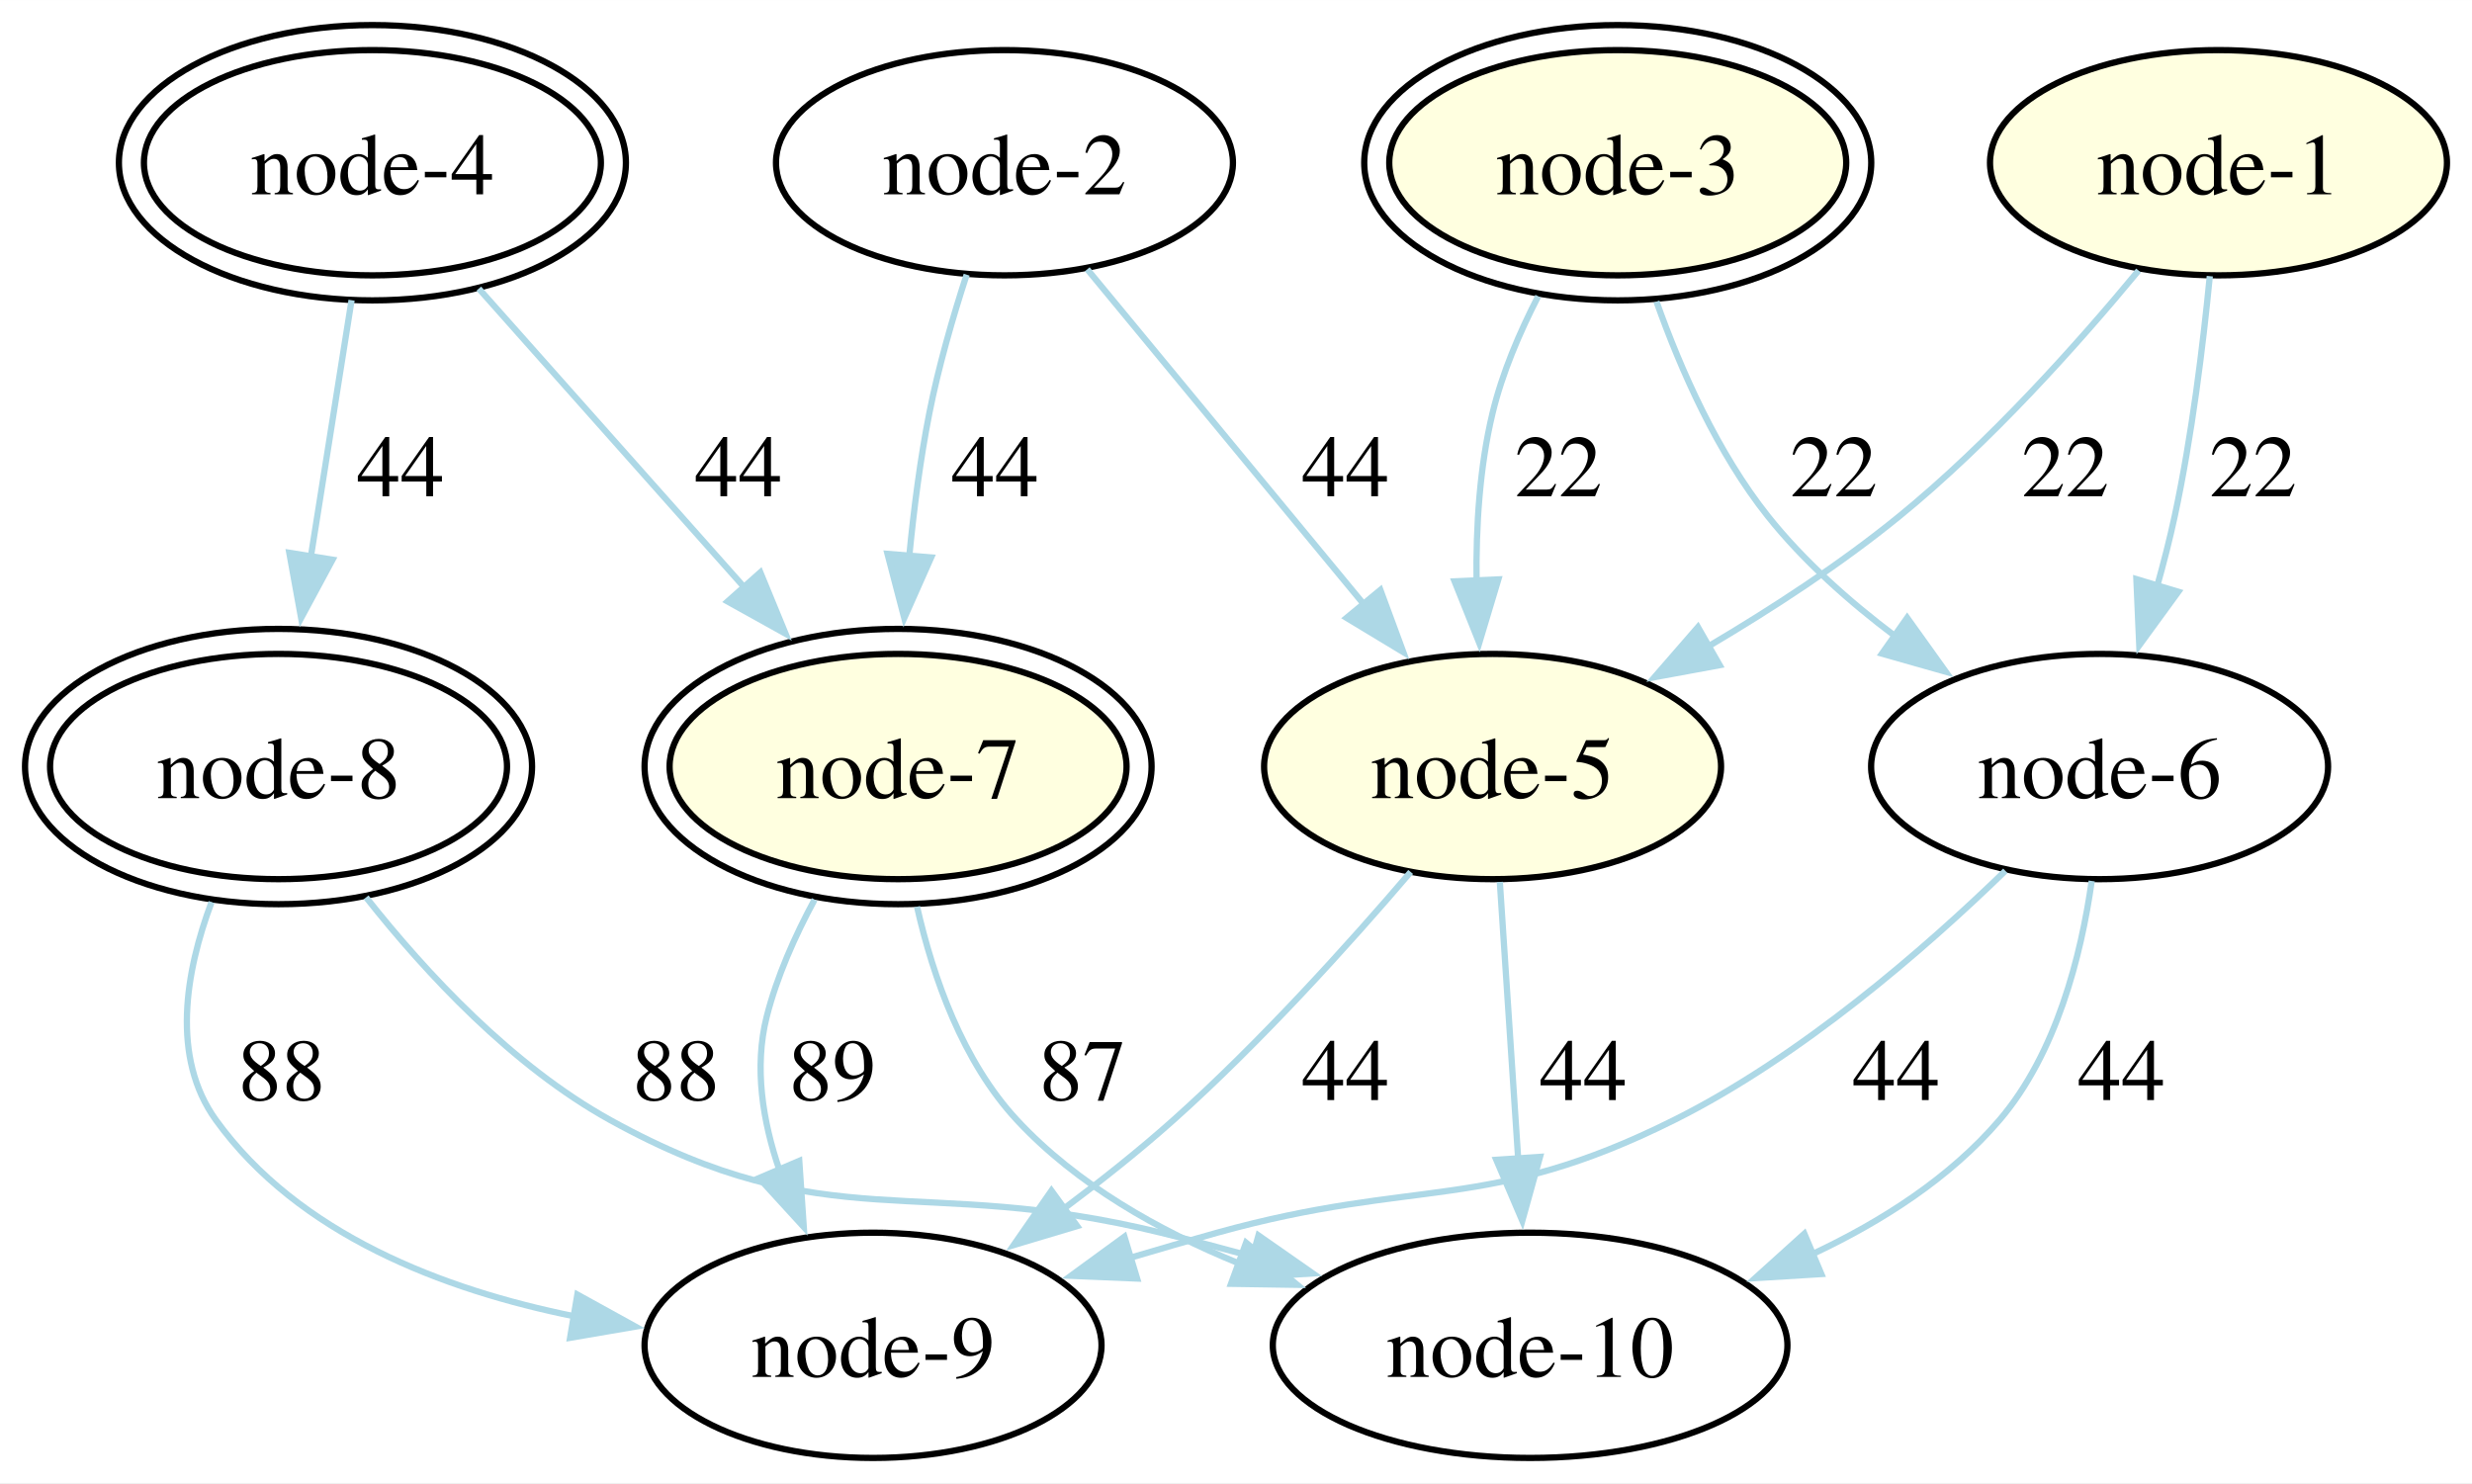
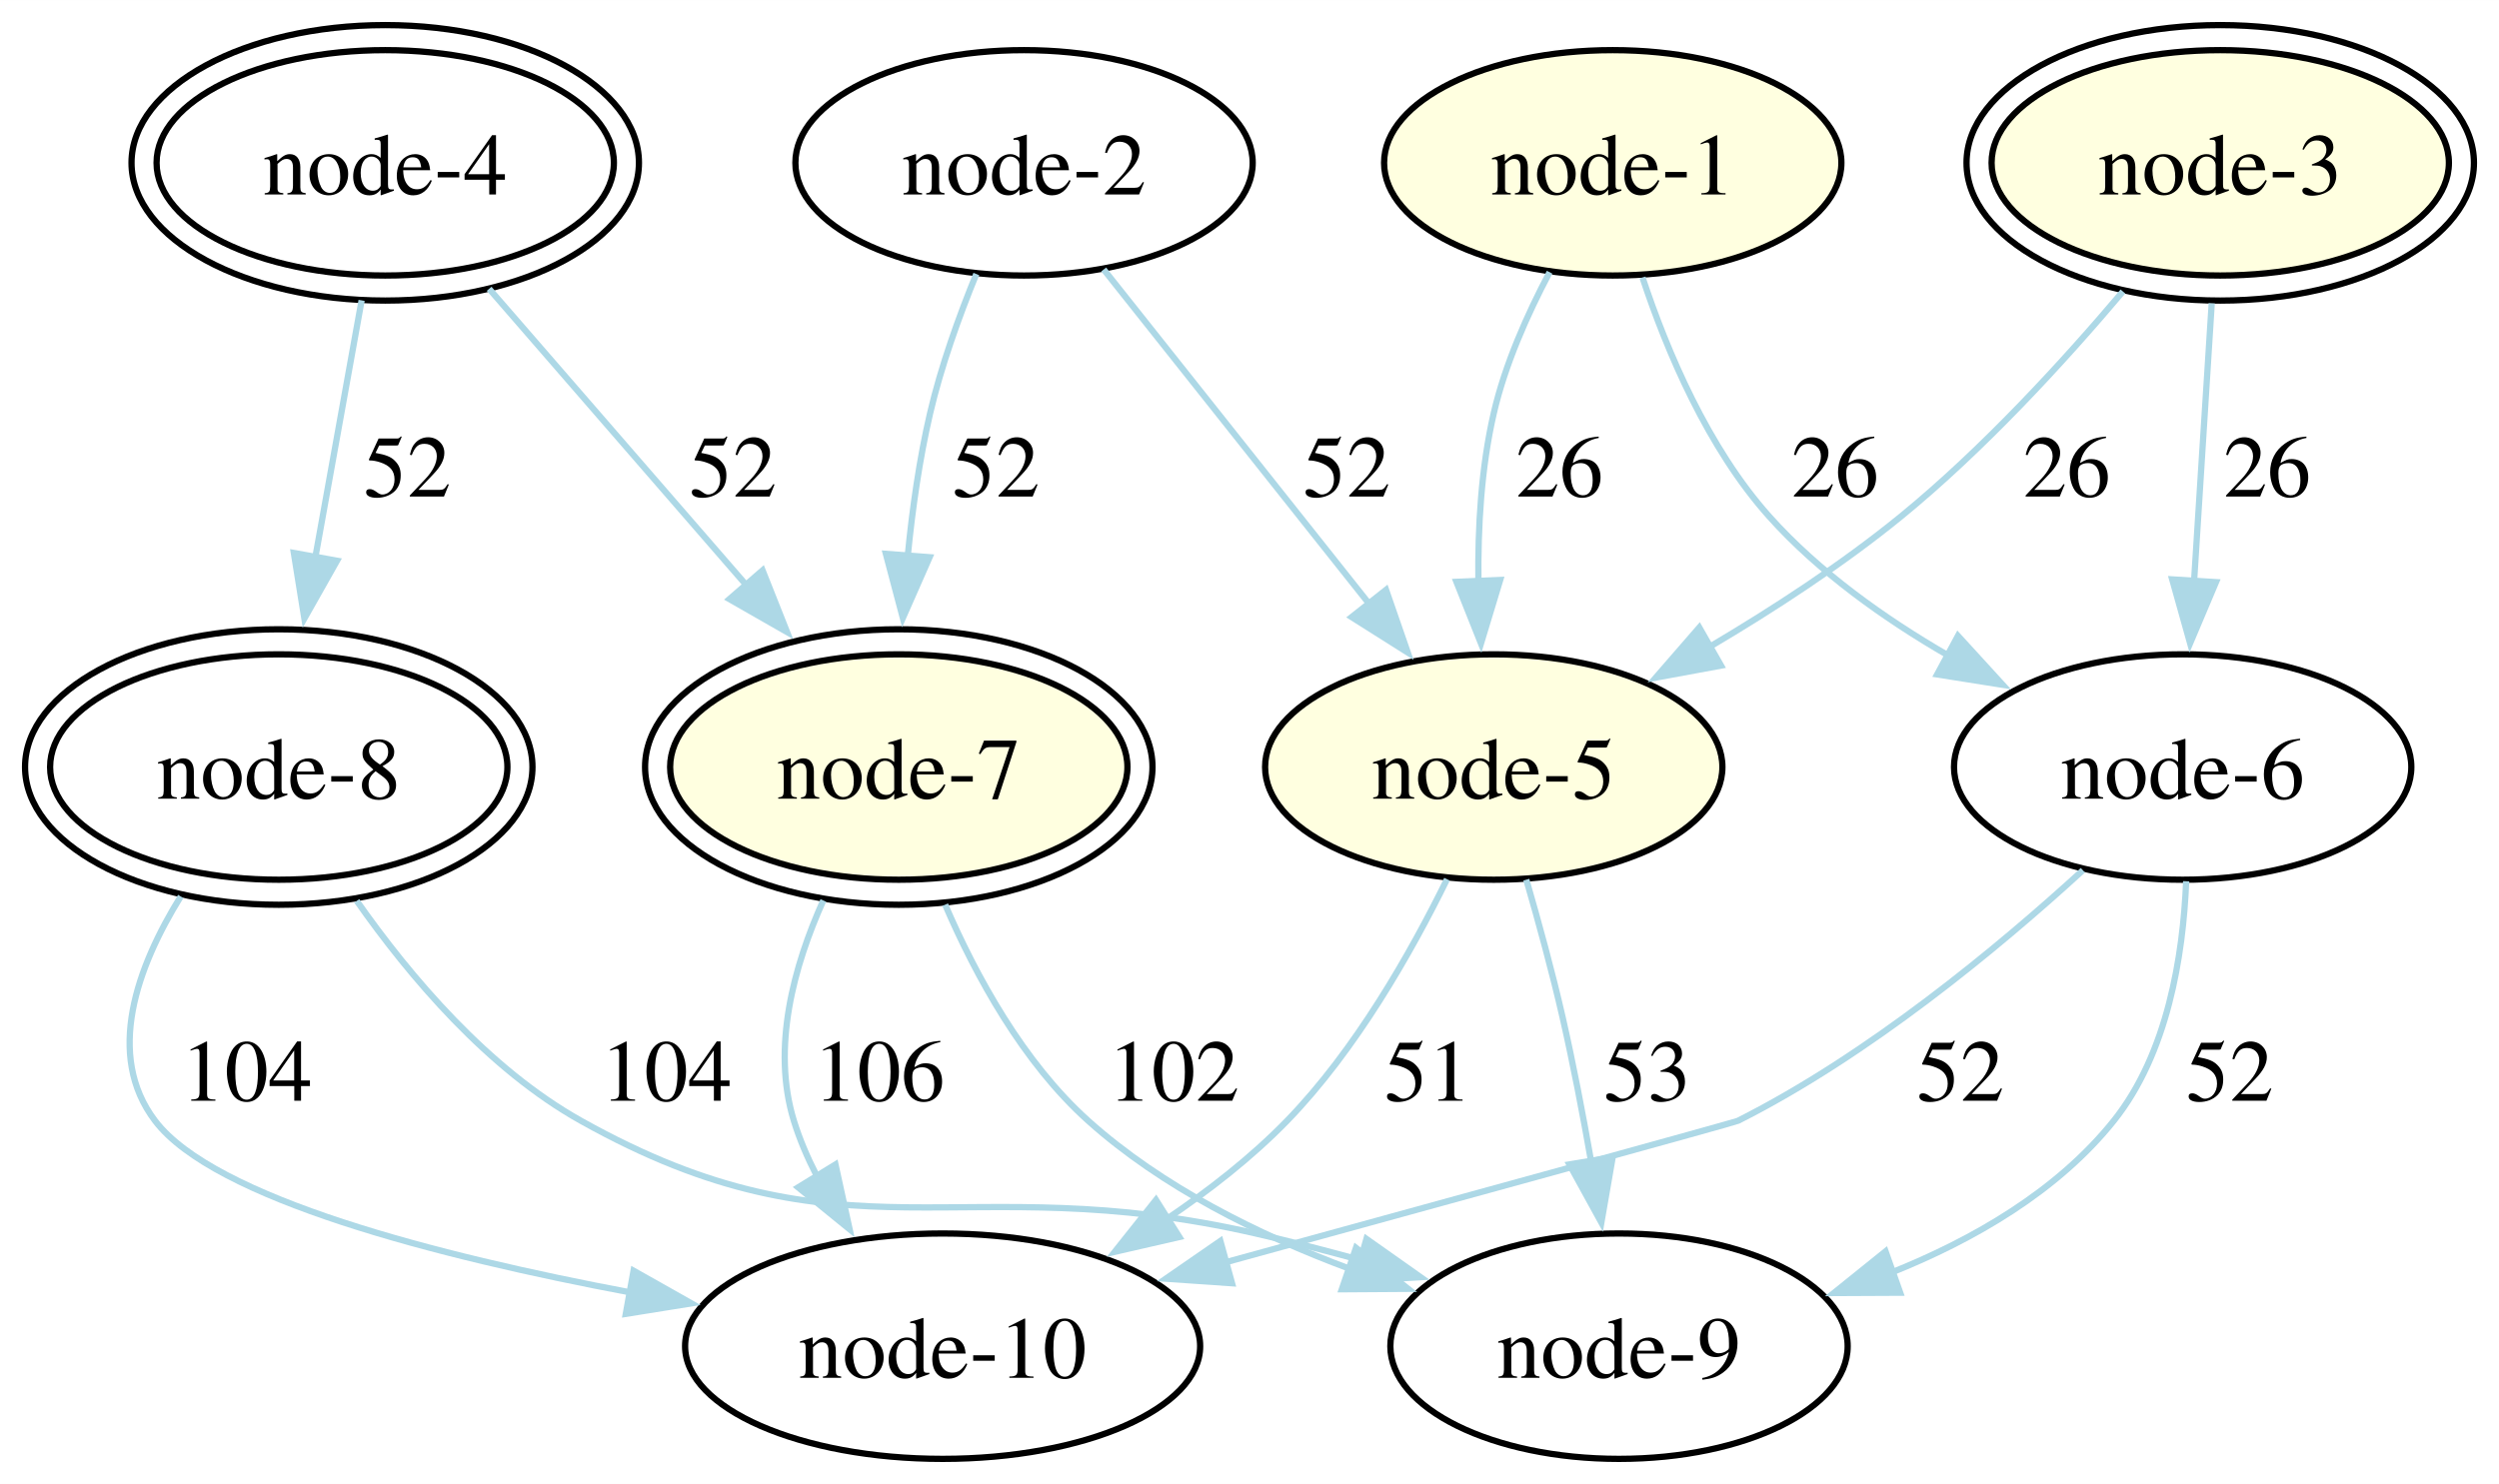
- <svg xmlns="http://www.w3.org/2000/svg" width="395pt" height="237pt" viewBox="0.00 0.00 395.02 237.00">
+ <svg xmlns="http://www.w3.org/2000/svg" width="399pt" height="237pt" viewBox="0.00 0.00 399.02 237.00">
  <g id="graph0" class="graph" transform="scale(1 1) rotate(0) translate(4 233)">
-     <polygon fill="white" stroke="none" points="-4,4 -4,-233 391.02,-233 391.02,4 -4,4" />
+     <polygon fill="white" stroke="none" points="-4,4 -4,-233 395.02,-233 395.02,4 -4,4" />
    <g id="node1" class="node">
-       <ellipse fill="none" stroke="black" cx="331.51" cy="-110.5" rx="36.51" ry="18" />
-       <text text-anchor="middle" x="331.51" y="-105.45" font-family="Times,serif" font-size="14.00">node-6</text>
-     </g>
-     <g id="node2" class="node">
-       <ellipse fill="none" stroke="black" cx="240.51" cy="-18" rx="41.12" ry="18" />
-       <text text-anchor="middle" x="240.51" y="-12.95" font-family="Times,serif" font-size="14.00">node-10</text>
-     </g>
-     <g id="edge4" class="edge">
-       <path fill="none" stroke="lightblue" d="M330.25,-92.21C328.56,-80.27 324.63,-64.67 315.51,-54 307.58,-44.73 296.67,-37.76 285.62,-32.58" />
-       <polygon fill="lightblue" stroke="lightblue" points="287.05,-29.39 276.47,-28.74 284.33,-35.84 287.05,-29.39" />
-       <text text-anchor="middle" x="335.01" y="-57.2" font-family="Times,serif" font-size="14.00">  44</text>
-     </g>
-     <g id="node10" class="node">
-       <ellipse fill="none" stroke="black" cx="135.51" cy="-18" rx="36.51" ry="18" />
-       <text text-anchor="middle" x="135.51" y="-12.95" font-family="Times,serif" font-size="14.00">node-9</text>
-     </g>
-     <g id="edge3" class="edge">
-       <path fill="none" stroke="lightblue" d="M316.45,-93.83C303.53,-81.28 283.82,-64.14 263.51,-54 233.61,-39.07 222.71,-44.94 190.51,-36 185.96,-34.74 181.21,-33.36 176.5,-31.96" />
-       <polygon fill="lightblue" stroke="lightblue" points="177.71,-28.67 167.12,-29.11 175.68,-35.36 177.71,-28.67" />
-       <text text-anchor="middle" x="299.01" y="-57.2" font-family="Times,serif" font-size="14.00">  44</text>
-     </g>
-     <g id="node3" class="node">
-       <ellipse fill="none" stroke="black" cx="156.51" cy="-207" rx="36.51" ry="18" />
-       <text text-anchor="middle" x="156.51" y="-201.95" font-family="Times,serif" font-size="14.00">node-2</text>
-     </g>
-     <g id="node6" class="node">
      <ellipse fill="lightyellow" stroke="black" cx="234.51" cy="-110.5" rx="36.51" ry="18" />
      <text text-anchor="middle" x="234.51" y="-105.45" font-family="Times,serif" font-size="14.00">node-5</text>
    </g>
-     <g id="edge11" class="edge">
-       <path fill="none" stroke="lightblue" d="M169.74,-189.97C181.84,-175.31 199.94,-153.39 213.93,-136.44" />
-       <polygon fill="lightblue" stroke="lightblue" points="216.58,-138.72 220.25,-128.78 211.18,-134.26 216.58,-138.72" />
-       <text text-anchor="middle" x="211.01" y="-153.7" font-family="Times,serif" font-size="14.00">  44</text>
+     <g id="node3" class="node">
+       <ellipse fill="none" stroke="black" cx="146.51" cy="-18" rx="41.12" ry="18" />
+       <text text-anchor="middle" x="146.51" y="-12.95" font-family="Times,serif" font-size="14.00">node-10</text>
    </g>
-     <g id="node8" class="node">
+     <g id="edge4" class="edge">
+       <path fill="none" stroke="lightblue" d="M227.05,-92.58C221.28,-80.81 212.44,-65.26 201.51,-54 195.82,-48.14 188.97,-42.8 182.06,-38.15" />
+       <polygon fill="lightblue" stroke="lightblue" points="184.31,-35.44 173.99,-33.07 180.58,-41.36 184.31,-35.44" />
+       <text text-anchor="middle" x="224.01" y="-57.2" font-family="Times,serif" font-size="14.00">  51</text>
+     </g>
+     <g id="node7" class="node">
+       <ellipse fill="none" stroke="black" cx="254.51" cy="-18" rx="36.51" ry="18" />
+       <text text-anchor="middle" x="254.51" y="-12.95" font-family="Times,serif" font-size="14.00">node-9</text>
+     </g>
+     <g id="edge3" class="edge">
+       <path fill="none" stroke="lightblue" d="M239.71,-92.51C241.68,-85.71 243.85,-77.77 245.51,-70.5 247.2,-63.07 248.75,-54.97 250.07,-47.44" />
+       <polygon fill="lightblue" stroke="lightblue" points="253.5,-48.19 251.69,-37.75 246.59,-47.03 253.5,-48.19" />
+       <text text-anchor="middle" x="259.01" y="-57.2" font-family="Times,serif" font-size="14.00">  53</text>
+     </g>
+     <g id="node2" class="node">
+       <ellipse fill="none" stroke="black" cx="40.51" cy="-110.5" rx="36.51" ry="18" />
+       <ellipse fill="none" stroke="black" cx="40.51" cy="-110.5" rx="40.51" ry="22" />
+       <text text-anchor="middle" x="40.51" y="-105.45" font-family="Times,serif" font-size="14.00">node-8</text>
+     </g>
+     <g id="edge10" class="edge">
+       <path fill="none" stroke="lightblue" d="M24.86,-89.83C17.86,-78.52 12.78,-64.51 20.76,-54 30.19,-41.58 65.81,-32.4 96.75,-26.57" />
+       <polygon fill="lightblue" stroke="lightblue" points="97.16,-30.05 106.39,-24.84 95.92,-23.16 97.16,-30.05" />
+       <text text-anchor="middle" x="35.38" y="-57.2" font-family="Times,serif" font-size="14.00">  104</text>
+     </g>
+     <g id="edge9" class="edge">
+       <path fill="none" stroke="lightblue" d="M52.96,-89.12C61.5,-76.95 73.94,-62.29 88.76,-54 131.12,-30.28 149.18,-46.85 196.51,-36 202.06,-34.73 207.86,-33.23 213.55,-31.66" />
+       <polygon fill="lightblue" stroke="lightblue" points="214.18,-35.13 222.83,-29.02 212.25,-28.4 214.18,-35.13" />
+       <text text-anchor="middle" x="102.38" y="-57.2" font-family="Times,serif" font-size="14.00">  104</text>
+     </g>
+     <g id="node4" class="node">
+       <ellipse fill="none" stroke="black" cx="159.51" cy="-207" rx="36.51" ry="18" />
+       <text text-anchor="middle" x="159.51" y="-201.95" font-family="Times,serif" font-size="14.00">node-2</text>
+     </g>
+     <g id="edge13" class="edge">
+       <path fill="none" stroke="lightblue" d="M172.23,-189.97C183.87,-175.31 201.27,-153.39 214.72,-136.44" />
+       <polygon fill="lightblue" stroke="lightblue" points="217.31,-138.8 220.78,-128.79 211.82,-134.45 217.31,-138.8" />
+       <text text-anchor="middle" x="211.01" y="-153.7" font-family="Times,serif" font-size="14.00">  52</text>
+     </g>
+     <g id="node10" class="node">
      <ellipse fill="lightyellow" stroke="black" cx="139.51" cy="-110.5" rx="36.51" ry="18" />
      <ellipse fill="none" stroke="black" cx="139.51" cy="-110.5" rx="40.51" ry="22" />
      <text text-anchor="middle" x="139.51" y="-105.45" font-family="Times,serif" font-size="14.00">node-7</text>
    </g>
-     <g id="edge12" class="edge">
-       <path fill="none" stroke="lightblue" d="M150.47,-189.11C148.26,-182.32 145.96,-174.37 144.51,-167 143.06,-159.65 142.03,-151.67 141.3,-144.11" />
-       <polygon fill="lightblue" stroke="lightblue" points="144.8,-143.92 140.5,-134.24 137.82,-144.49 144.8,-143.92" />
-       <text text-anchor="middle" x="155.01" y="-153.7" font-family="Times,serif" font-size="14.00">  44</text>
-     </g>
-     <g id="node4" class="node">
-       <ellipse fill="lightyellow" stroke="black" cx="254.51" cy="-207" rx="36.51" ry="18" />
-       <ellipse fill="none" stroke="black" cx="254.51" cy="-207" rx="40.51" ry="22" />
-       <text text-anchor="middle" x="254.51" y="-201.95" font-family="Times,serif" font-size="14.00">node-3</text>
-     </g>
    <g id="edge14" class="edge">
-       <path fill="none" stroke="lightblue" d="M260.7,-184.81C264.61,-173.81 270.47,-160.6 278.51,-150.5 284.21,-143.34 291.54,-136.83 298.92,-131.28" />
-       <polygon fill="lightblue" stroke="lightblue" points="300.76,-134.27 306.93,-125.65 296.73,-128.54 300.76,-134.27" />
-       <text text-anchor="middle" x="289.01" y="-153.7" font-family="Times,serif" font-size="14.00">  22</text>
-     </g>
-     <g id="edge13" class="edge">
-       <path fill="none" stroke="lightblue" d="M241.8,-185.66C238.81,-179.85 236.04,-173.36 234.51,-167 232.43,-158.37 231.84,-148.77 231.95,-140" />
-       <polygon fill="lightblue" stroke="lightblue" points="235.43,-140.41 232.38,-130.26 228.44,-140.1 235.43,-140.41" />
-       <text text-anchor="middle" x="245.01" y="-153.7" font-family="Times,serif" font-size="14.00">  22</text>
+       <path fill="none" stroke="lightblue" d="M151.89,-189.24C149.12,-182.46 146.25,-174.49 144.51,-167 142.81,-159.7 141.68,-151.74 140.94,-144.19" />
+       <polygon fill="lightblue" stroke="lightblue" points="144.43,-144.01 140.16,-134.31 137.45,-144.55 144.43,-144.01" />
+       <text text-anchor="middle" x="155.01" y="-153.7" font-family="Times,serif" font-size="14.00">  52</text>
    </g>
    <g id="node5" class="node">
-       <ellipse fill="none" stroke="black" cx="55.51" cy="-207" rx="36.51" ry="18" />
-       <ellipse fill="none" stroke="black" cx="55.51" cy="-207" rx="40.51" ry="22" />
-       <text text-anchor="middle" x="55.51" y="-201.95" font-family="Times,serif" font-size="14.00">node-4</text>
+       <ellipse fill="lightyellow" stroke="black" cx="350.51" cy="-207" rx="36.51" ry="18" />
+       <ellipse fill="none" stroke="black" cx="350.51" cy="-207" rx="40.51" ry="22" />
+       <text text-anchor="middle" x="350.51" y="-201.95" font-family="Times,serif" font-size="14.00">node-3</text>
    </g>
    <g id="edge15" class="edge">
-       <path fill="none" stroke="lightblue" d="M72.51,-186.88C84.69,-173.17 101.29,-154.5 114.91,-139.17" />
-       <polygon fill="lightblue" stroke="lightblue" points="117.5,-141.53 121.53,-131.73 112.27,-136.88 117.5,-141.53" />
-       <text text-anchor="middle" x="114.01" y="-153.7" font-family="Times,serif" font-size="14.00">  44</text>
+       <path fill="none" stroke="lightblue" d="M334.97,-186.45C325.44,-175.18 312.59,-161.17 299.51,-150.5 290.18,-142.89 279.21,-135.74 268.97,-129.69" />
+       <polygon fill="lightblue" stroke="lightblue" points="270.8,-126.7 260.38,-124.78 267.33,-132.78 270.8,-126.7" />
+       <text text-anchor="middle" x="326.01" y="-153.7" font-family="Times,serif" font-size="14.00">  26</text>
    </g>
    <g id="node9" class="node">
-       <ellipse fill="none" stroke="black" cx="40.51" cy="-110.5" rx="36.51" ry="18" />
-       <ellipse fill="none" stroke="black" cx="40.51" cy="-110.5" rx="40.51" ry="22" />
-       <text text-anchor="middle" x="40.51" y="-105.45" font-family="Times,serif" font-size="14.00">node-8</text>
+       <ellipse fill="none" stroke="black" cx="344.51" cy="-110.5" rx="36.51" ry="18" />
+       <text text-anchor="middle" x="344.51" y="-105.45" font-family="Times,serif" font-size="14.00">node-6</text>
    </g>
    <g id="edge16" class="edge">
-       <path fill="none" stroke="lightblue" d="M52.18,-185.03C50.27,-173 47.83,-157.64 45.68,-144.07" />
-       <polygon fill="lightblue" stroke="lightblue" points="49.14,-143.56 44.12,-134.24 42.23,-144.66 49.14,-143.56" />
-       <text text-anchor="middle" x="60.01" y="-153.7" font-family="Times,serif" font-size="14.00">  44</text>
+       <path fill="none" stroke="lightblue" d="M349.15,-184.56C348.31,-171.37 347.23,-154.31 346.32,-139.99" />
+       <polygon fill="lightblue" stroke="lightblue" points="349.83,-140.03 345.7,-130.27 342.84,-140.47 349.83,-140.03" />
+       <text text-anchor="middle" x="358.01" y="-153.7" font-family="Times,serif" font-size="14.00">  26</text>
+     </g>
+     <g id="node6" class="node">
+       <ellipse fill="none" stroke="black" cx="57.51" cy="-207" rx="36.51" ry="18" />
+       <ellipse fill="none" stroke="black" cx="57.51" cy="-207" rx="40.51" ry="22" />
+       <text text-anchor="middle" x="57.51" y="-201.95" font-family="Times,serif" font-size="14.00">node-4</text>
    </g>
    <g id="edge2" class="edge">
-       <path fill="none" stroke="lightblue" d="M235.67,-92.05C236.5,-79.53 237.63,-62.37 238.6,-47.83" />
-       <polygon fill="lightblue" stroke="lightblue" points="242.09,-48.12 239.26,-37.91 235.1,-47.65 242.09,-48.12" />
-       <text text-anchor="middle" x="249.01" y="-57.2" font-family="Times,serif" font-size="14.00">  44</text>
+       <path fill="none" stroke="lightblue" d="M53.74,-185.03C51.55,-172.88 48.75,-157.33 46.29,-143.66" />
+       <polygon fill="lightblue" stroke="lightblue" points="49.81,-143.45 44.6,-134.23 42.92,-144.69 49.81,-143.45" />
+       <text text-anchor="middle" x="61.01" y="-153.7" font-family="Times,serif" font-size="14.00">  52</text>
    </g>
    <g id="edge1" class="edge">
-       <path fill="none" stroke="lightblue" d="M221.42,-93.65C211.55,-82.1 197.37,-66.38 183.51,-54 178.06,-49.13 171.94,-44.28 165.95,-39.8" />
-       <polygon fill="lightblue" stroke="lightblue" points="168.13,-37.06 157.98,-34.02 164.02,-42.72 168.13,-37.06" />
-       <text text-anchor="middle" x="211.01" y="-57.2" font-family="Times,serif" font-size="14.00">  44</text>
+       <path fill="none" stroke="lightblue" d="M74.1,-186.88C85.92,-173.26 101.98,-154.75 115.23,-139.48" />
+       <polygon fill="lightblue" stroke="lightblue" points="117.76,-141.91 121.67,-132.06 112.47,-137.32 117.76,-141.91" />
+       <text text-anchor="middle" x="113.01" y="-153.7" font-family="Times,serif" font-size="14.00">  52</text>
    </g>
-     <g id="node7" class="node">
-       <ellipse fill="lightyellow" stroke="black" cx="350.51" cy="-207" rx="36.51" ry="18" />
-       <text text-anchor="middle" x="350.51" y="-201.95" font-family="Times,serif" font-size="14.00">node-1</text>
+     <g id="node8" class="node">
+       <ellipse fill="lightyellow" stroke="black" cx="253.51" cy="-207" rx="36.51" ry="18" />
+       <text text-anchor="middle" x="253.51" y="-201.95" font-family="Times,serif" font-size="14.00">node-1</text>
    </g>
-     <g id="edge10" class="edge">
-       <path fill="none" stroke="lightblue" d="M349.12,-188.87C348.04,-177.83 346.25,-163.22 343.51,-150.5 342.72,-146.83 341.74,-143.01 340.69,-139.25" />
-       <polygon fill="lightblue" stroke="lightblue" points="344.09,-138.43 337.85,-129.87 337.39,-140.45 344.09,-138.43" />
-       <text text-anchor="middle" x="356.01" y="-153.7" font-family="Times,serif" font-size="14.00">  22</text>
+     <g id="edge12" class="edge">
+       <path fill="none" stroke="lightblue" d="M243.43,-189.53C239.87,-182.8 236.3,-174.78 234.51,-167 232.51,-158.35 231.95,-148.74 232.06,-139.98" />
+       <polygon fill="lightblue" stroke="lightblue" points="235.54,-140.38 232.47,-130.24 228.55,-140.08 235.54,-140.38" />
+       <text text-anchor="middle" x="245.01" y="-153.7" font-family="Times,serif" font-size="14.00">  26</text>
    </g>
-     <g id="edge9" class="edge">
-       <path fill="none" stroke="lightblue" d="M337.74,-189.77C328.03,-178.03 313.91,-162.24 299.51,-150.5 290.18,-142.89 279.21,-135.74 268.97,-129.69" />
-       <polygon fill="lightblue" stroke="lightblue" points="270.8,-126.7 260.38,-124.78 267.33,-132.78 270.8,-126.7" />
-       <text text-anchor="middle" x="326.01" y="-153.7" font-family="Times,serif" font-size="14.00">  22</text>
+     <g id="edge11" class="edge">
+       <path fill="none" stroke="lightblue" d="M258.26,-188.68C262.18,-176.87 268.71,-161.44 278.51,-150.5 286.43,-141.65 296.85,-134.23 307.07,-128.32" />
+       <polygon fill="lightblue" stroke="lightblue" points="308.63,-131.45 315.78,-123.63 305.31,-125.29 308.63,-131.45" />
+       <text text-anchor="middle" x="289.01" y="-153.7" font-family="Times,serif" font-size="14.00">  26</text>
    </g>
    <g id="edge6" class="edge">
-       <path fill="none" stroke="lightblue" d="M142.54,-88.1C145.11,-76.78 149.84,-63.33 158.51,-54 168.06,-43.72 181.12,-36.34 194.01,-31.08" />
-       <polygon fill="lightblue" stroke="lightblue" points="195.12,-34.4 203.3,-27.67 192.71,-27.83 195.12,-34.4" />
-       <text text-anchor="middle" x="169.01" y="-57.2" font-family="Times,serif" font-size="14.00">  87</text>
+       <path fill="none" stroke="lightblue" d="M328.58,-94.01C314.97,-81.56 294.33,-64.48 273.51,-54 273.02,-53.75 227.93,-41.35 191.62,-31.38" />
+       <polygon fill="lightblue" stroke="lightblue" points="192.72,-28.05 182.15,-28.78 190.86,-34.8 192.72,-28.05" />
+       <text text-anchor="middle" x="309.01" y="-57.2" font-family="Times,serif" font-size="14.00">  52</text>
    </g>
    <g id="edge5" class="edge">
-       <path fill="none" stroke="lightblue" d="M126.17,-89.23C123.03,-83.42 120.13,-76.91 118.51,-70.5 116.48,-62.43 117.87,-53.8 120.57,-45.95" />
-       <polygon fill="lightblue" stroke="lightblue" points="123.72,-47.48 124.44,-36.91 117.29,-44.73 123.72,-47.48" />
-       <text text-anchor="middle" x="129.01" y="-57.2" font-family="Times,serif" font-size="14.00">  89</text>
+       <path fill="none" stroke="lightblue" d="M345.07,-92.26C344.58,-80.33 342.1,-64.74 333.51,-54 324.49,-42.72 311.08,-34.98 297.86,-29.7" />
+       <polygon fill="lightblue" stroke="lightblue" points="299.41,-26.54 288.81,-26.49 297.07,-33.14 299.41,-26.54" />
+       <text text-anchor="middle" x="352.01" y="-57.2" font-family="Times,serif" font-size="14.00">  52</text>
    </g>
    <g id="edge8" class="edge">
-       <path fill="none" stroke="lightblue" d="M54.5,-89.59C64.1,-77.44 77.89,-62.64 93.51,-54 128.44,-34.68 142.74,-45.53 181.51,-36 186.36,-34.81 191.4,-33.48 196.42,-32.11" />
-       <polygon fill="lightblue" stroke="lightblue" points="197.1,-35.56 205.79,-29.49 195.21,-28.82 197.1,-35.56" />
-       <text text-anchor="middle" x="104.01" y="-57.2" font-family="Times,serif" font-size="14.00">  88</text>
+       <path fill="none" stroke="lightblue" d="M127.46,-89.19C122.73,-78.68 119.18,-65.64 122.76,-54 123.68,-51.01 124.95,-48.05 126.43,-45.18" />
+       <polygon fill="lightblue" stroke="lightblue" points="129.4,-47.02 131.66,-36.67 123.44,-43.36 129.4,-47.02" />
+       <text text-anchor="middle" x="136.38" y="-57.2" font-family="Times,serif" font-size="14.00">  106</text>
    </g>
    <g id="edge7" class="edge">
-       <path fill="none" stroke="lightblue" d="M29.81,-88.84C25.61,-77.61 23.3,-64.01 30.51,-54 43.65,-35.77 66.71,-26.89 87.87,-22.62" />
-       <polygon fill="lightblue" stroke="lightblue" points="88.26,-26.11 97.54,-20.99 87.1,-19.2 88.26,-26.11" />
-       <text text-anchor="middle" x="41.01" y="-57.2" font-family="Times,serif" font-size="14.00">  88</text>
+       <path fill="none" stroke="lightblue" d="M146.91,-88.52C151.86,-77.04 159.39,-63.31 169.76,-54 181.56,-43.41 197,-35.76 211.48,-30.37" />
+       <polygon fill="lightblue" stroke="lightblue" points="212.51,-33.71 220.84,-27.16 210.25,-27.09 212.51,-33.71" />
+       <text text-anchor="middle" x="183.38" y="-57.2" font-family="Times,serif" font-size="14.00">  102</text>
    </g>
  </g>
</svg>
